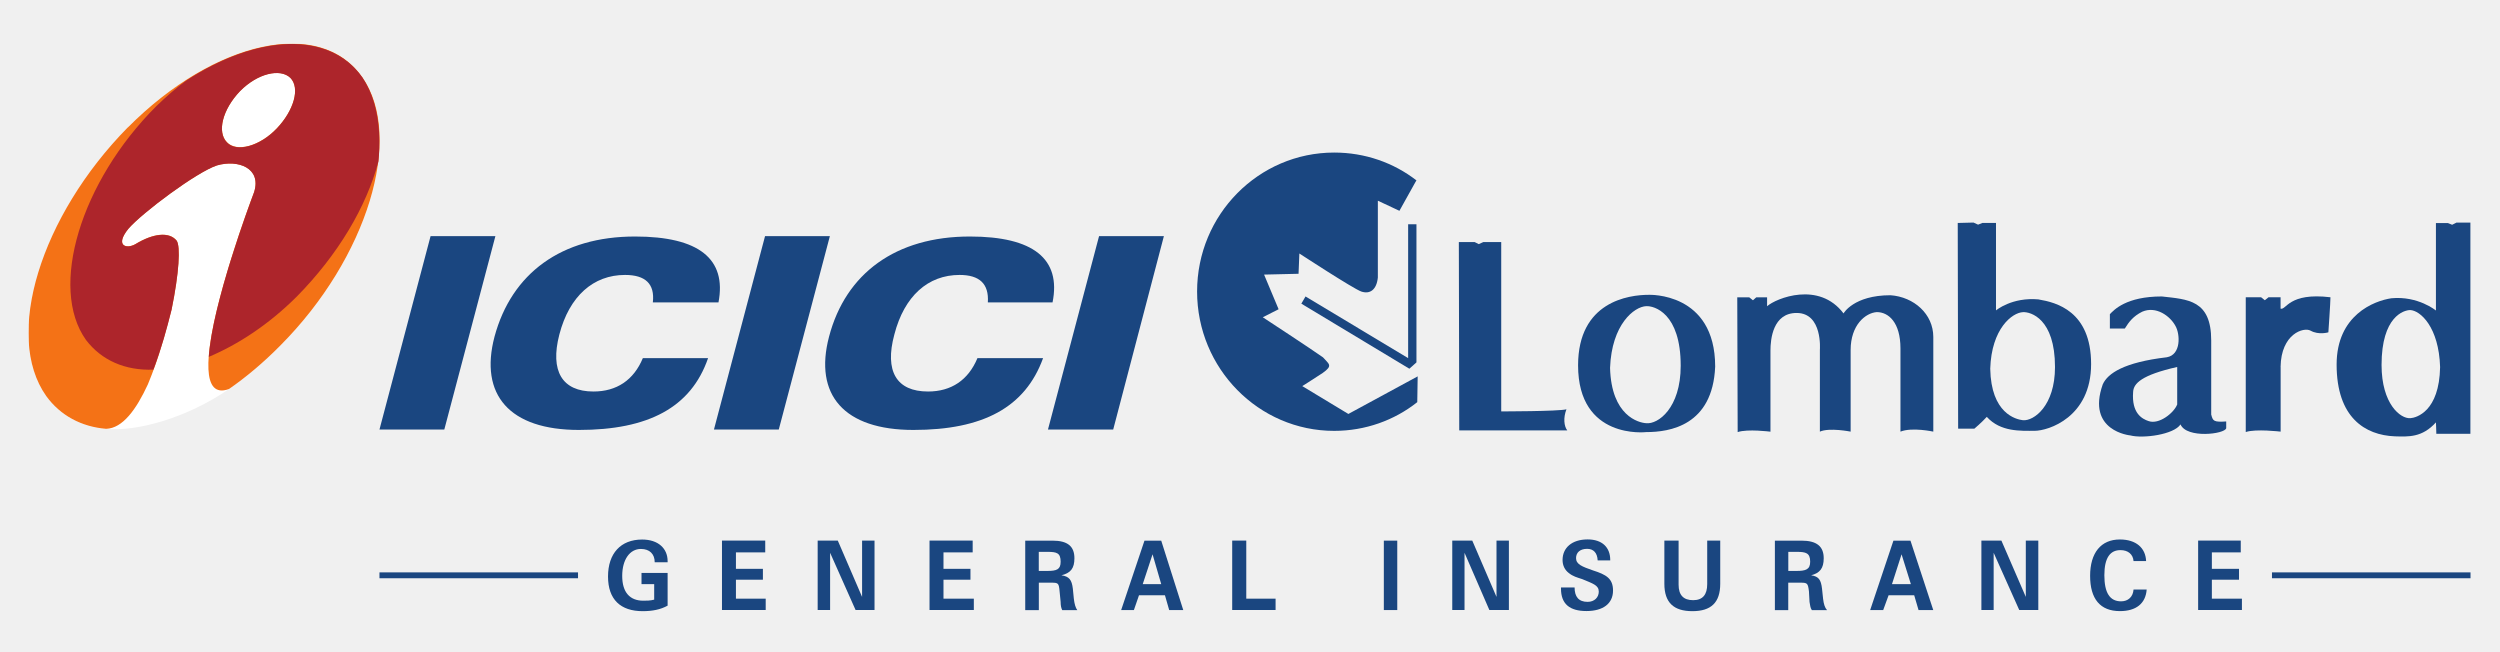
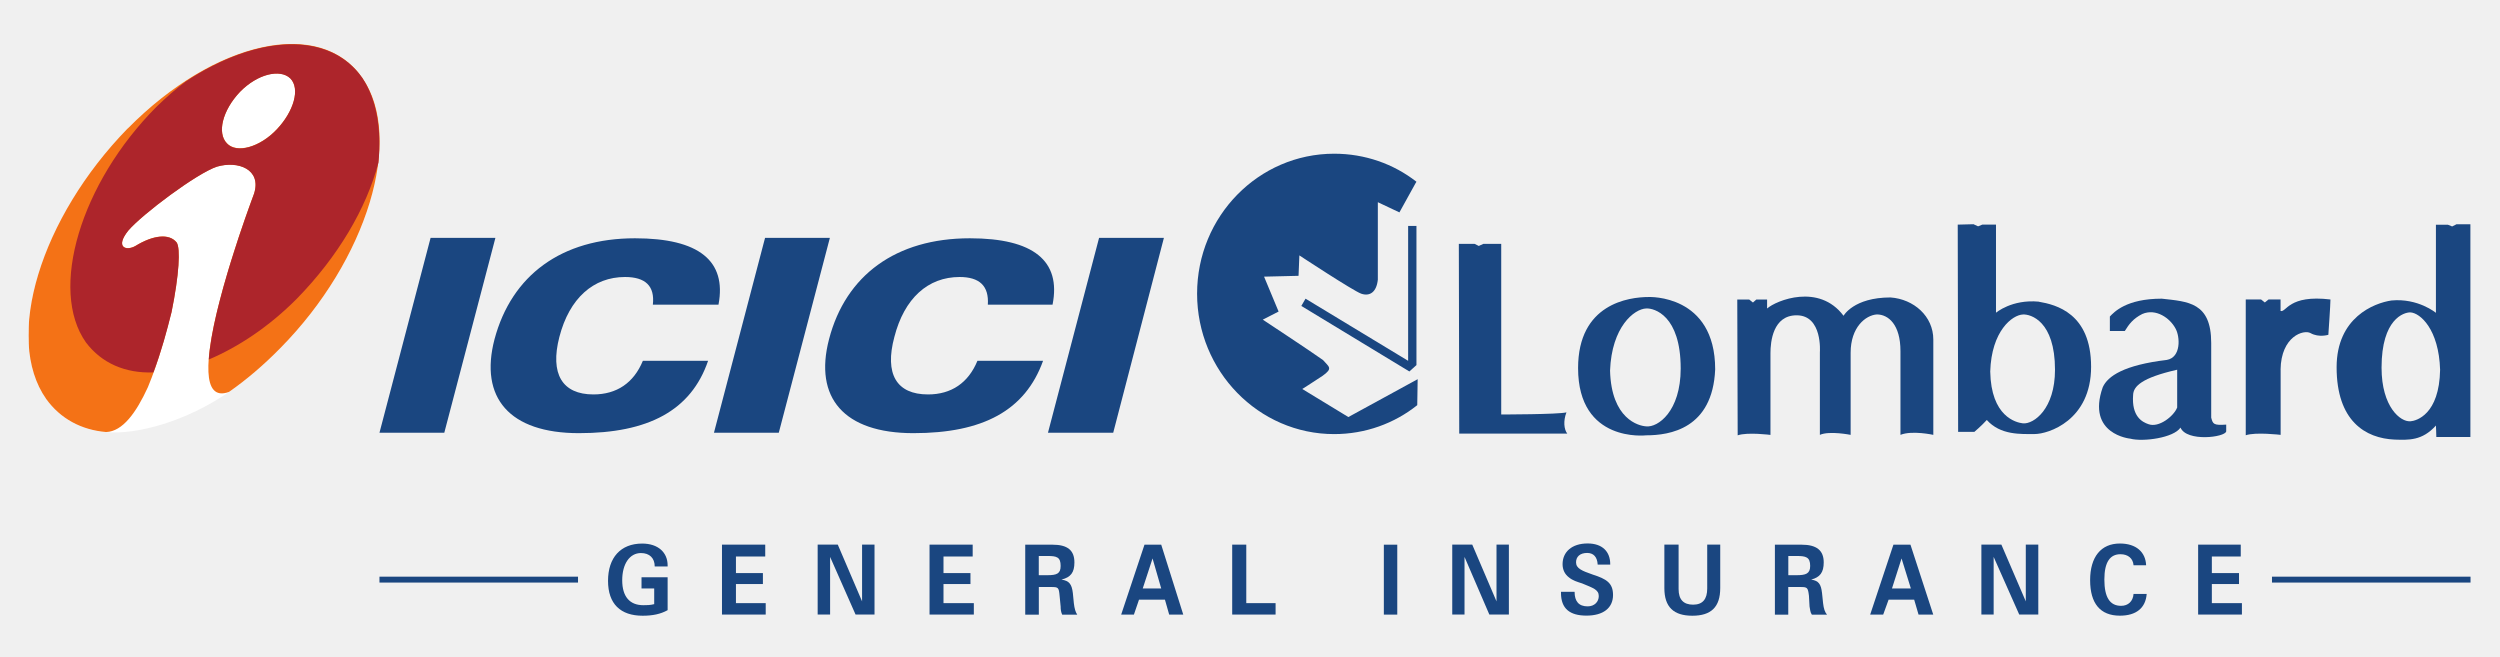
- <svg xmlns="http://www.w3.org/2000/svg" width="430" height="112" viewBox="0 0 430 112" fill="none">
-   <mask id="mask0_6964_91536" style="mask-type:luminance" maskUnits="userSpaceOnUse" x="0" y="0" width="430" height="112">
-     <path d="M429.499 0.27H0.449V111.35H429.499V0.27Z" fill="white" />
+ <svg xmlns="http://www.w3.org/2000/svg" width="141" height="37" viewBox="0 0 141 37" fill="none">
+   <mask id="mask0_20_206" style="mask-type:luminance" maskUnits="userSpaceOnUse" x="0" y="0" width="141" height="37">
+     <path d="M140.836 0.089H0.147V36.785H140.836V0.089Z" fill="white" />
  </mask>
-   <g mask="url(#mask0_6964_91536)">
-     <path fill-rule="evenodd" clip-rule="evenodd" d="M243.85 64.73L231.92 71.2L223.99 66.41C223.99 66.41 225.63 65.39 227.49 64.16C229.35 62.85 228.56 62.63 227.56 61.47C225.63 60.09 217.2 54.57 217.2 54.57L219.92 53.19L217.42 47.23L223.35 47.09L223.49 43.6C223.49 43.6 232.71 49.63 234.13 50.14C235.63 50.65 236.77 49.85 236.99 47.74V34.52L240.7 36.26L243.49 31.25L243.63 31.03C239.7 27.98 234.77 26.24 229.48 26.24C216.48 26.24 205.9 36.92 205.9 50.14C205.9 63.36 216.48 74.11 229.48 74.11C234.84 74.11 239.84 72.29 243.77 69.17L243.84 64.74L243.85 64.73Z" fill="#1A4680" />
-     <path fill-rule="evenodd" clip-rule="evenodd" d="M243.63 38.57H242.2V61.6L224.55 50.99L223.83 52.23L242.41 63.42L243.63 62.33V38.57Z" fill="#1A4680" />
-     <path fill-rule="evenodd" clip-rule="evenodd" d="M65.269 73.88H76.42L85.21 40.61H74.06L65.269 73.88Z" fill="#1A4680" />
-     <path fill-rule="evenodd" clip-rule="evenodd" d="M122.799 73.88H133.949L142.739 40.61H131.589L122.799 73.88Z" fill="#1A4680" />
-     <path fill-rule="evenodd" clip-rule="evenodd" d="M180.25 73.88H191.47L200.19 40.61H189.04L180.25 73.88Z" fill="#1A4680" />
-     <path fill-rule="evenodd" clip-rule="evenodd" d="M112.289 52.01H123.579C125.009 44.53 120.219 40.68 109.219 40.68C96.569 40.68 87.999 47 85.059 57.9C82.419 67.92 87.639 73.95 99.569 73.95C111.499 73.95 118.859 70.1 121.789 61.6H110.569C108.999 65.38 106.069 67.34 102.069 67.34C96.709 67.34 94.569 63.85 96.209 57.53C97.929 50.92 102.069 47.29 107.499 47.29C110.999 47.29 112.649 48.81 112.289 52.01Z" fill="#1A4680" />
-     <path fill-rule="evenodd" clip-rule="evenodd" d="M169.889 52.01H181.039C182.539 44.53 177.749 40.68 166.819 40.68C154.099 40.68 145.459 47 142.599 57.9C139.959 67.92 145.169 73.95 157.109 73.95C169.049 73.95 176.329 70.1 179.409 61.6H168.119C166.549 65.38 163.619 67.34 159.619 67.34C154.189 67.34 152.119 63.85 153.829 57.53C155.539 50.92 159.619 47.29 165.049 47.29C168.479 47.29 170.119 48.81 169.909 52.01" fill="#1A4680" />
-     <path fill-rule="evenodd" clip-rule="evenodd" d="M250.92 41.63H253.63L254.35 41.99L255.14 41.63H258.21V70.76C258.21 70.76 268.07 70.76 269.43 70.4C268.86 71.85 269 73.3 269.57 74.03H250.99L250.92 41.63Z" fill="#1A4680" />
-     <path fill-rule="evenodd" clip-rule="evenodd" d="M283.15 72.79C281.86 72.72 277.15 71.55 276.93 63.27C277.21 55.79 281.08 52.74 283.15 52.66C284.51 52.59 289.08 53.82 289.08 62.91C289.08 70.24 285.15 73.01 283.15 72.79ZM283.58 50.71C280.15 50.71 271.43 51.87 271.43 62.84C271.43 75.7 283.15 74.32 283.15 74.32C287.15 74.32 294.58 73.23 295.01 63.06C295.01 50.2 283.58 50.71 283.58 50.71Z" fill="#1A4680" />
-     <path fill-rule="evenodd" clip-rule="evenodd" d="M347.96 72.28C346.74 72.14 342.461 71.12 342.321 63.42C342.531 56.52 346.1 53.76 347.96 53.69C349.25 53.62 353.46 54.78 353.46 63.13C353.46 69.81 349.82 72.43 347.96 72.28ZM350.67 51.5C346.03 51.07 343.311 53.39 343.311 53.39V38.35H340.95L340.23 38.64L339.44 38.28L336.73 38.35L336.801 73.73H339.591C339.591 73.73 340.81 72.71 341.73 71.7C344.09 74.32 347.59 74.1 349.95 74.1C352.31 74.1 359.67 71.78 359.67 62.62C359.67 53.46 353.6 52.01 350.67 51.51" fill="#1A4680" />
-     <path fill-rule="evenodd" clip-rule="evenodd" d="M414.559 71.92C412.919 72.06 409.628 69.52 409.628 62.77C409.628 54.41 413.489 53.33 414.559 53.33C416.279 53.4 419.488 56.23 419.698 63.14C419.558 70.77 415.629 71.86 414.559 71.93M422.489 38.3L421.769 38.66L421.049 38.37H418.979V53.41C418.979 53.41 415.909 50.87 411.329 51.3C408.329 51.74 401.898 54.21 401.898 62.7C401.898 71.86 406.828 74.84 411.898 75.05C414.258 75.12 416.619 75.27 418.979 72.65C418.979 72.65 419.049 74.1 419.049 74.61H424.908V38.29H422.479L422.489 38.3Z" fill="#1A4680" />
-     <path fill-rule="evenodd" clip-rule="evenodd" d="M298.799 51.14H300.869L301.509 51.65L302.079 51.14H303.939V52.67C305.509 51.29 312.869 48.31 317.089 53.91C317.089 53.91 318.809 50.78 325.169 50.78C329.169 51.07 332.529 53.98 332.529 57.97V74.24C332.529 74.24 328.879 73.44 326.879 74.24V59.93C326.879 55.43 324.809 53.68 322.809 53.68C320.879 53.82 318.309 55.86 318.309 60.22V74.24C318.309 74.24 314.659 73.51 313.019 74.24V60.15C313.019 60.15 313.519 53.83 309.019 53.83C304.939 53.83 304.519 58.33 304.519 60.3V74.25C304.519 74.25 300.589 73.74 298.879 74.32C298.879 73.59 298.809 51.14 298.809 51.14" fill="#1A4680" />
-     <path fill-rule="evenodd" clip-rule="evenodd" d="M392.27 63.13V74.24C392.27 74.24 387.98 73.73 386.27 74.31V51.13H388.909L389.55 51.64L390.189 51.13H392.26V53.09C393.26 53.38 393.62 50.26 400.84 51.13C400.84 52 400.479 57.16 400.479 57.16C400.479 57.16 398.839 57.67 397.409 56.87C396.269 56.22 392.34 57.38 392.26 63.12" fill="#1A4680" />
+   <g mask="url(#mask0_20_206)">
+     <path fill-rule="evenodd" clip-rule="evenodd" d="M79.96 21.384L76.048 23.521L73.448 21.939C73.448 21.939 73.985 21.602 74.595 21.196C75.205 20.763 74.946 20.69 74.618 20.307C73.985 19.851 71.221 18.028 71.221 18.028L72.113 17.572L71.293 15.603L73.238 15.556L73.284 14.404C73.284 14.404 76.307 16.396 76.772 16.564C77.264 16.733 77.638 16.468 77.71 15.771V11.404L78.927 11.979L79.842 10.324L79.888 10.251C78.599 9.243 76.982 8.669 75.248 8.669C70.985 8.669 67.516 12.197 67.516 16.564C67.516 20.931 70.985 24.483 75.248 24.483C77.005 24.483 78.645 23.881 79.933 22.851L79.956 21.387L79.96 21.384Z" fill="#1A4680" />
+     <path fill-rule="evenodd" clip-rule="evenodd" d="M79.888 12.742H79.419V20.35L73.632 16.845L73.395 17.255L79.488 20.951L79.888 20.591V12.742Z" fill="#1A4680" />
+     <path fill-rule="evenodd" clip-rule="evenodd" d="M21.402 24.407H25.058L27.941 13.416H24.285L21.402 24.407Z" fill="#1A4680" />
+     <path fill-rule="evenodd" clip-rule="evenodd" d="M40.267 24.407H43.923L46.805 13.416H43.149L40.267 24.407Z" fill="#1A4680" />
+     <path fill-rule="evenodd" clip-rule="evenodd" d="M59.105 24.407H62.785L65.644 13.416H61.988L59.105 24.407Z" fill="#1A4680" />
+     <path fill-rule="evenodd" clip-rule="evenodd" d="M36.821 17.182H40.523C40.992 14.711 39.421 13.439 35.814 13.439C31.666 13.439 28.856 15.527 27.892 19.128C27.026 22.438 28.738 24.43 32.65 24.43C36.562 24.43 38.975 23.158 39.936 20.35H36.257C35.742 21.599 34.781 22.246 33.469 22.246C31.712 22.246 31.01 21.093 31.548 19.005C32.112 16.822 33.469 15.623 35.25 15.623C36.398 15.623 36.939 16.125 36.821 17.182Z" fill="#1A4680" />
+     <path fill-rule="evenodd" clip-rule="evenodd" d="M55.708 17.182H59.364C59.856 14.711 58.285 13.439 54.701 13.439C50.53 13.439 47.697 15.527 46.759 19.128C45.894 22.438 47.602 24.43 51.517 24.43C55.432 24.43 57.819 23.158 58.829 20.35H55.127C54.613 21.599 53.652 22.246 52.34 22.246C50.56 22.246 49.881 21.093 50.442 19.005C51.002 16.822 52.34 15.623 54.121 15.623C55.245 15.623 55.783 16.125 55.714 17.182" fill="#1A4680" />
+     <path fill-rule="evenodd" clip-rule="evenodd" d="M82.278 13.753H83.167L83.403 13.872L83.662 13.753H84.669V23.376C84.669 23.376 87.902 23.376 88.348 23.257C88.161 23.736 88.207 24.215 88.394 24.456H82.301L82.278 13.753Z" fill="#1A4680" />
+     <path fill-rule="evenodd" clip-rule="evenodd" d="M92.847 24.047C92.424 24.024 90.879 23.637 90.807 20.902C90.899 18.431 92.168 17.423 92.847 17.397C93.293 17.373 94.791 17.78 94.791 20.783C94.791 23.204 93.503 24.119 92.847 24.047ZM92.988 16.752C91.863 16.752 89.004 17.136 89.004 20.76C89.004 25.008 92.847 24.552 92.847 24.552C94.159 24.552 96.595 24.192 96.736 20.832C96.736 16.584 92.988 16.752 92.988 16.752Z" fill="#1A4680" />
+     <path fill-rule="evenodd" clip-rule="evenodd" d="M114.098 23.878C113.698 23.832 112.295 23.495 112.249 20.951C112.318 18.672 113.488 17.76 114.098 17.737C114.521 17.714 115.902 18.097 115.902 20.855C115.902 23.062 114.708 23.928 114.098 23.878ZM114.987 17.013C113.466 16.871 112.574 17.638 112.574 17.638V12.669H111.8L111.564 12.765L111.305 12.646L110.416 12.669L110.439 24.357H111.354C111.354 24.357 111.754 24.02 112.056 23.687C112.829 24.552 113.977 24.48 114.751 24.48C115.525 24.48 117.938 23.713 117.938 20.687C117.938 17.661 115.948 17.182 114.987 17.017" fill="#1A4680" />
+     <path fill-rule="evenodd" clip-rule="evenodd" d="M135.937 23.759C135.399 23.805 134.32 22.966 134.32 20.736C134.32 17.975 135.586 17.618 135.937 17.618C136.501 17.641 137.553 18.576 137.622 20.859C137.576 23.379 136.288 23.739 135.937 23.763M138.537 12.653L138.301 12.772L138.065 12.676H137.386V17.644C137.386 17.644 136.379 16.805 134.878 16.947C133.894 17.093 131.785 17.909 131.785 20.713C131.785 23.739 133.402 24.724 135.064 24.793C135.838 24.816 136.612 24.866 137.386 24C137.386 24 137.409 24.48 137.409 24.648H139.33V12.649H138.534L138.537 12.653Z" fill="#1A4680" />
+     <path fill-rule="evenodd" clip-rule="evenodd" d="M97.978 16.895H98.657L98.867 17.063L99.054 16.895H99.664V17.4C100.179 16.944 102.592 15.96 103.976 17.81C103.976 17.81 104.54 16.776 106.625 16.776C107.937 16.871 109.039 17.833 109.039 19.151V24.526C109.039 24.526 107.842 24.261 107.186 24.526V19.798C107.186 18.312 106.507 17.734 105.852 17.734C105.219 17.78 104.376 18.454 104.376 19.894V24.526C104.376 24.526 103.179 24.285 102.641 24.526V19.871C102.641 19.871 102.805 17.783 101.33 17.783C99.992 17.783 99.854 19.27 99.854 19.921V24.529C99.854 24.529 98.566 24.361 98.005 24.552C98.005 24.311 97.982 16.895 97.982 16.895" fill="#1A4680" />
+     <path fill-rule="evenodd" clip-rule="evenodd" d="M128.628 20.855V24.526C128.628 24.526 127.221 24.357 126.66 24.549V16.891H127.526L127.736 17.06L127.945 16.891H128.624V17.539C128.952 17.634 129.07 16.604 131.438 16.891C131.438 17.179 131.319 18.883 131.319 18.883C131.319 18.883 130.782 19.052 130.313 18.787C129.939 18.573 128.651 18.956 128.624 20.852" fill="#1A4680" />
  </g>
-   <mask id="mask1_6964_91536" style="mask-type:luminance" maskUnits="userSpaceOnUse" x="4" y="7" width="421" height="99">
-     <path d="M424.928 7.5H4.898V105.11H424.928V7.5Z" fill="white" />
+   <mask id="mask1_20_206" style="mask-type:luminance" maskUnits="userSpaceOnUse" x="1" y="2" width="139" height="33">
+     <path d="M139.337 2.478H1.606V34.724H139.337V2.478Z" fill="white" />
  </mask>
-   <g mask="url(#mask1_6964_91536)">
-     <path fill-rule="evenodd" clip-rule="evenodd" d="M374.468 69.59C373.898 71.04 371.328 73.08 369.538 72.42C368.468 72.06 366.608 71.11 366.898 67.41C366.968 65.96 368.328 64.51 374.478 63.12V69.59H374.468ZM380.328 71.34V58.55C380.328 51.58 376.328 51.5 371.828 50.99C365.688 50.99 363.608 53.31 362.898 54.04V56.51H365.468C366.188 55.35 366.898 54.4 368.468 53.61C370.828 52.59 373.258 54.33 374.188 56.08C374.978 57.46 375.188 61.02 372.688 61.45C365.328 62.32 362.538 64.21 361.678 66.1C358.818 74.17 366.398 74.89 366.398 74.89C368.618 75.47 373.898 74.75 375.048 73C376.118 75.47 382.698 74.67 382.908 73.65V72.49C380.768 72.63 380.618 72.42 380.338 71.33" fill="#1A4680" />
-     <path fill-rule="evenodd" clip-rule="evenodd" d="M21.978 21.93C36.958 6.88 55.138 2.92 62.328 13.31C69.518 23.6 63.198 44.38 48.218 59.43C45.358 62.33 42.328 64.88 39.389 66.91C32.089 71.93 23.509 74.26 18.259 73.77C14.018 73.42 10.378 71.48 7.958 68.13C0.598 57.74 7.008 37.15 21.988 21.92" fill="white" />
-     <path fill-rule="evenodd" clip-rule="evenodd" d="M21.979 21.93C36.959 6.88 55.139 2.92 62.329 13.31C69.519 23.6 63.199 44.38 48.219 59.43C45.359 62.33 42.329 64.88 39.389 66.91C29.779 70.43 42.589 35.93 43.719 33.02C45.019 28.88 40.949 27.39 37.309 28.44C33.849 29.58 24.499 36.54 22.069 39.35C19.729 42.25 21.719 42.87 23.279 41.99C26.309 40.14 29.079 39.79 30.379 41.37C31.069 42.34 30.809 46.92 29.509 53.25C28.469 57.21 27.349 61.52 25.439 66.1C23.449 70.41 21.109 73.67 18.249 73.76C14.009 73.41 10.369 71.47 7.949 68.12C0.589 57.73 6.999 37.14 21.979 21.91M49.949 13.37C48.219 11.7 44.319 12.58 41.289 15.66C38.259 18.83 37.309 22.7 39.039 24.46C40.689 26.22 44.669 25.16 47.609 22.08C50.549 19 51.679 15.12 49.949 13.36" fill="#F47216" />
-     <path fill-rule="evenodd" clip-rule="evenodd" d="M31.938 13.92C44.148 5.91 56.618 5.21 62.328 13.31C64.838 17.09 65.618 22.02 65.098 27.75C63.018 35.58 58.168 43.77 51.068 50.99C46.218 55.83 40.938 59.26 35.918 61.38C36.528 52.23 42.928 35.15 43.708 33.04C45.008 28.9 40.938 27.4 37.308 28.46C33.848 29.6 24.488 36.56 22.068 39.37C19.728 42.28 21.718 42.89 23.278 42.01C26.308 40.16 29.078 39.81 30.378 41.4C31.068 42.37 30.808 46.94 29.508 53.28C28.728 56.45 27.778 59.88 26.388 63.58C21.538 63.76 17.468 61.99 14.788 58.47C8.378 49.49 13.838 31.27 26.908 18.24C28.638 16.57 30.368 15.07 31.928 13.93M49.938 13.4C48.208 11.73 44.308 12.61 41.278 15.69C38.248 18.86 37.298 22.73 39.028 24.49C40.668 26.25 44.658 25.19 47.598 22.11C50.538 19.03 51.668 15.16 49.938 13.4Z" fill="#AD252B" />
+   <g mask="url(#mask1_20_206)">
+     <path fill-rule="evenodd" clip-rule="evenodd" d="M122.79 22.99C122.603 23.469 121.761 24.142 121.174 23.924C120.823 23.805 120.213 23.492 120.308 22.269C120.331 21.79 120.777 21.311 122.793 20.852V22.99H122.79ZM124.712 23.568V19.342C124.712 17.04 123.4 17.013 121.924 16.845C119.911 16.845 119.229 17.611 118.996 17.852V18.669H119.839C120.075 18.285 120.308 17.971 120.823 17.71C121.597 17.373 122.393 17.948 122.698 18.526C122.957 18.982 123.026 20.158 122.206 20.3C119.793 20.588 118.878 21.212 118.596 21.837C117.658 24.503 120.144 24.74 120.144 24.74C120.872 24.932 122.603 24.694 122.98 24.116C123.331 24.932 125.489 24.668 125.558 24.331V23.948C124.856 23.994 124.807 23.924 124.715 23.564" fill="#1A4680" />
+     <path fill-rule="evenodd" clip-rule="evenodd" d="M7.206 7.245C12.118 2.273 18.08 0.965 20.438 4.397C22.795 7.796 20.723 14.661 15.811 19.633C14.873 20.591 13.879 21.434 12.915 22.104C10.522 23.763 7.708 24.532 5.987 24.37C4.596 24.255 3.403 23.614 2.609 22.507C0.196 19.075 2.298 12.273 7.21 7.241" fill="white" />
+     <path fill-rule="evenodd" clip-rule="evenodd" d="M7.207 7.245C12.119 2.273 18.08 0.965 20.438 4.397C22.796 7.796 20.723 14.661 15.811 19.633C14.873 20.591 13.88 21.434 12.916 22.104C9.764 23.267 13.965 11.87 14.335 10.908C14.762 9.541 13.427 9.048 12.234 9.395C11.099 9.772 8.033 12.071 7.236 13C6.469 13.958 7.122 14.162 7.633 13.872C8.627 13.261 9.535 13.145 9.961 13.667C10.188 13.987 10.102 15.5 9.676 17.591C9.335 18.9 8.968 20.324 8.341 21.837C7.689 23.26 6.922 24.337 5.984 24.367C4.593 24.252 3.4 23.611 2.606 22.504C0.193 19.072 2.295 12.27 7.207 7.238M16.378 4.417C15.811 3.865 14.532 4.156 13.539 5.173C12.545 6.221 12.234 7.499 12.801 8.081C13.342 8.662 14.647 8.312 15.611 7.294C16.575 6.277 16.946 4.995 16.378 4.414" fill="#F47216" />
+     <path fill-rule="evenodd" clip-rule="evenodd" d="M10.472 4.599C14.476 1.952 18.565 1.721 20.437 4.397C21.261 5.646 21.516 7.274 21.346 9.167C20.664 11.754 19.073 14.46 16.745 16.845C15.155 18.444 13.424 19.577 11.777 20.277C11.977 17.255 14.076 11.612 14.332 10.915C14.758 9.547 13.424 9.052 12.233 9.402C11.099 9.779 8.029 12.078 7.236 13.006C6.469 13.967 7.121 14.169 7.633 13.878C8.626 13.267 9.535 13.152 9.961 13.677C10.187 13.997 10.102 15.507 9.676 17.601C9.42 18.649 9.108 19.782 8.652 21.004C7.062 21.064 5.728 20.479 4.849 19.316C2.747 16.349 4.537 10.33 8.823 6.026C9.39 5.474 9.958 4.978 10.469 4.602M16.375 4.427C15.807 3.875 14.529 4.166 13.535 5.183C12.541 6.231 12.23 7.509 12.797 8.09C13.335 8.672 14.643 8.322 15.607 7.304C16.571 6.287 16.942 5.008 16.375 4.427Z" fill="#AD252B" />
  </g>
-   <mask id="mask2_6964_91536" style="mask-type:luminance" maskUnits="userSpaceOnUse" x="0" y="0" width="430" height="112">
-     <path d="M429.499 0.27H0.449V111.35H429.499V0.27Z" fill="white" />
+   <mask id="mask2_20_206" style="mask-type:luminance" maskUnits="userSpaceOnUse" x="0" y="0" width="141" height="37">
+     <path d="M140.836 0.089H0.147V36.785H140.836V0.089Z" fill="white" />
  </mask>
-   <g mask="url(#mask2_6964_91536)">
-     <path fill-rule="evenodd" clip-rule="evenodd" d="M114.83 104.16V98.55H110.34V100.47H112.52V103.14C111.84 103.32 111.2 103.32 110.65 103.32C108.32 103.32 107.02 101.87 107.02 99.06C107.02 96.25 108.32 94.42 110.24 94.42C111.72 94.42 112.61 95.28 112.61 96.71H114.83V96.51C114.83 94.35 113.23 92.8 110.45 92.8C106.75 92.8 104.58 95.2 104.58 99.16C104.58 103.12 106.74 105.12 110.54 105.12C112.24 105.12 113.62 104.84 114.83 104.17" fill="#1A4680" />
-     <path fill-rule="evenodd" clip-rule="evenodd" d="M124.18 92.98V104.92H131.7V102.97H126.58V99.71H131.22V97.84H126.58V95.01H131.62V92.98H124.18Z" fill="#1A4680" />
-     <path fill-rule="evenodd" clip-rule="evenodd" d="M140.639 92.98V104.92H142.779V95.08L147.159 104.92H150.419V92.98H148.279V102.67L144.099 92.98H140.639Z" fill="#1A4680" />
-     <path fill-rule="evenodd" clip-rule="evenodd" d="M159.879 92.98V104.92H167.499V102.97H162.279V99.71H166.919V97.84H162.279V95.01H167.299V92.98H159.879Z" fill="#1A4680" />
-     <path fill-rule="evenodd" clip-rule="evenodd" d="M176.34 104.93V92.99H181.03C183.62 92.99 184.8 93.95 184.8 96.02C184.8 97.75 184.16 98.56 182.57 98.95C183.89 99.15 184.35 99.71 184.53 101.26L184.7 102.98C184.81 103.91 184.99 104.52 185.29 104.94H182.7C182.5 104.53 182.43 104.08 182.43 103.54L182.25 101.71C182.12 100.31 182.05 100.22 180.82 100.22H178.68V104.94H176.35L176.34 104.93ZM178.67 98.2H180.15C181.75 98.2 182.43 97.95 182.43 96.62C182.43 95.09 181.75 94.92 180.15 94.92H178.67V98.2Z" fill="#1A4680" />
-     <path fill-rule="evenodd" clip-rule="evenodd" d="M192.84 104.93L196.85 92.99H199.73L203.52 104.93H201.1L200.37 102.38H195.91L195.03 104.93H192.83H192.84ZM196.56 100.47H199.73L198.24 95.34L196.55 100.47H196.56Z" fill="#1A4680" />
-     <path fill-rule="evenodd" clip-rule="evenodd" d="M211.939 92.98V104.92H219.4V102.97H214.359V92.98H211.939Z" fill="#1A4680" />
-     <path fill-rule="evenodd" clip-rule="evenodd" d="M238.02 104.93H240.329V92.99H238.02V104.93Z" fill="#1A4680" />
-     <path fill-rule="evenodd" clip-rule="evenodd" d="M249.789 92.98V104.92H251.899V95.08L256.169 104.92H259.529V92.98H257.399V102.67L253.229 92.98H249.799H249.789Z" fill="#1A4680" />
-     <path fill-rule="evenodd" clip-rule="evenodd" d="M270.84 101.04H268.49V101.24C268.49 103.89 269.99 105.1 272.87 105.1C275.75 105.1 277.44 103.8 277.44 101.58C277.44 99.51 276.28 98.84 273.99 98.11C272.12 97.46 271.08 97.06 271.08 96C271.08 95.06 271.74 94.4 272.99 94.4C274.07 94.4 274.73 95.07 274.8 96.39H276.96V96.32C276.96 94.14 275.57 92.78 273.07 92.78C270.36 92.78 268.76 94.23 268.76 96.32C268.76 97.25 269.14 98.02 269.81 98.54C270.54 99.14 271.26 99.32 272.12 99.6C273.99 100.38 274.99 100.66 274.99 101.76C274.99 102.73 274.26 103.52 273.07 103.52C271.55 103.52 270.83 102.66 270.83 101.04" fill="#1A4680" />
-     <path fill-rule="evenodd" clip-rule="evenodd" d="M288.729 92.98H286.27V100.4C286.27 103.64 287.869 105.12 291.089 105.12C294.309 105.12 295.88 103.64 295.88 100.4V92.98H293.64V100.47C293.64 102.28 292.869 103.23 291.219 103.23C289.569 103.23 288.719 102.37 288.719 100.57V92.98H288.729Z" fill="#1A4680" />
-     <path fill-rule="evenodd" clip-rule="evenodd" d="M305.28 104.93V92.99H309.86C312.45 92.99 313.679 93.95 313.679 96.02C313.679 97.75 313.02 98.56 311.52 98.95C312.82 99.15 313.209 99.71 313.389 101.26L313.57 102.98C313.68 103.91 313.87 104.52 314.25 104.94H311.639C311.349 104.53 311.35 104.08 311.24 103.54L311.139 101.71C310.959 100.31 310.879 100.22 309.669 100.22H307.579V104.94H305.27L305.28 104.93ZM307.589 98.2H309.02C310.59 98.2 311.35 97.95 311.35 96.62C311.35 95.09 310.6 94.92 309.02 94.92H307.589V98.2Z" fill="#1A4680" />
-     <path fill-rule="evenodd" clip-rule="evenodd" d="M321.67 104.93L325.67 92.99H328.6L332.52 104.93H329.99L329.24 102.38H324.84L323.91 104.93H321.67ZM325.43 100.47H328.67L327.07 95.34L325.42 100.47H325.43Z" fill="#1A4680" />
-     <path fill-rule="evenodd" clip-rule="evenodd" d="M340.799 92.98V104.92H342.909V95.08L347.309 104.92H350.589V92.98H348.439V102.67L344.239 92.98H340.799Z" fill="#1A4680" />
-     <path fill-rule="evenodd" clip-rule="evenodd" d="M364.63 105.11C367.41 105.11 369.05 103.81 369.23 101.4H366.97C366.88 102.66 366.04 103.43 364.83 103.43C362.89 103.43 361.95 101.97 361.95 98.94C361.95 95.91 362.96 94.62 364.72 94.62C366.04 94.62 366.88 95.35 366.97 96.5H369.13C369.04 94.25 367.41 92.79 364.62 92.79C361.37 92.79 359.5 95.08 359.5 99.05C359.5 103.02 361.24 105.11 364.62 105.11" fill="#1A4680" />
-     <path fill-rule="evenodd" clip-rule="evenodd" d="M378.08 92.98V104.92H385.61V102.97H380.44V99.71H385.11V97.84H380.44V95.01H385.41V92.98H378.08Z" fill="#1A4680" />
-     <path fill-rule="evenodd" clip-rule="evenodd" d="M65.269 99.46H99.42V98.45H65.269V99.46Z" fill="#1A4680" />
-     <path fill-rule="evenodd" clip-rule="evenodd" d="M390.779 99.46H424.929V98.45H390.779V99.46Z" fill="#1A4680" />
+   <g mask="url(#mask2_20_206)">
+     <path fill-rule="evenodd" clip-rule="evenodd" d="M37.654 34.41V32.557H36.182V33.191H36.897V34.073C36.674 34.133 36.464 34.133 36.283 34.133C35.519 34.133 35.093 33.654 35.093 32.725C35.093 31.797 35.519 31.192 36.149 31.192C36.634 31.192 36.926 31.476 36.926 31.949H37.654V31.883C37.654 31.169 37.129 30.657 36.218 30.657C35.005 30.657 34.293 31.45 34.293 32.758C34.293 34.066 35.001 34.727 36.247 34.727C36.805 34.727 37.257 34.635 37.654 34.413" fill="#1A4680" />
+     <path fill-rule="evenodd" clip-rule="evenodd" d="M40.72 30.717V34.661H43.186V34.017H41.507V32.94H43.028V32.322H41.507V31.387H43.159V30.717H40.72Z" fill="#1A4680" />
+     <path fill-rule="evenodd" clip-rule="evenodd" d="M46.116 30.717V34.661H46.818V31.41L48.254 34.661H49.323V30.717H48.621V33.918L47.251 30.717H46.116Z" fill="#1A4680" />
+     <path fill-rule="evenodd" clip-rule="evenodd" d="M52.426 30.717V34.661H54.924V34.017H53.213V32.94H54.734V32.322H53.213V31.387H54.859V30.717H52.426Z" fill="#1A4680" />
+     <path fill-rule="evenodd" clip-rule="evenodd" d="M57.823 34.664V30.72H59.361C60.21 30.72 60.597 31.037 60.597 31.721C60.597 32.292 60.388 32.56 59.866 32.689C60.299 32.755 60.45 32.94 60.509 33.452L60.565 34.02C60.601 34.327 60.66 34.529 60.758 34.668H59.909C59.843 34.532 59.82 34.384 59.82 34.205L59.761 33.601C59.718 33.138 59.696 33.108 59.292 33.108H58.59V34.668H57.827L57.823 34.664ZM58.587 32.441H59.073C59.597 32.441 59.82 32.358 59.82 31.919C59.82 31.414 59.597 31.358 59.073 31.358H58.587V32.441Z" fill="#1A4680" />
+     <path fill-rule="evenodd" clip-rule="evenodd" d="M63.234 34.664L64.549 30.72H65.493L66.736 34.664H65.942L65.703 33.822H64.24L63.952 34.664H63.23H63.234ZM64.454 33.191H65.493L65.004 31.496L64.45 33.191H64.454Z" fill="#1A4680" />
+     <path fill-rule="evenodd" clip-rule="evenodd" d="M69.496 30.717V34.661H71.943V34.017H70.29V30.717H69.496Z" fill="#1A4680" />
+     <path fill-rule="evenodd" clip-rule="evenodd" d="M78.049 34.664H78.806V30.72H78.049V34.664Z" fill="#1A4680" />
+     <path fill-rule="evenodd" clip-rule="evenodd" d="M81.907 30.717V34.661H82.599V31.41L83.999 34.661H85.101V30.717H84.403V33.918L83.035 30.717H81.91H81.907Z" fill="#1A4680" />
+     <path fill-rule="evenodd" clip-rule="evenodd" d="M88.811 33.379H88.04V33.445C88.04 34.321 88.532 34.721 89.476 34.721C90.421 34.721 90.975 34.291 90.975 33.558C90.975 32.874 90.594 32.653 89.844 32.411C89.23 32.197 88.889 32.065 88.889 31.714C88.889 31.404 89.106 31.186 89.516 31.186C89.87 31.186 90.086 31.407 90.109 31.843H90.817V31.82C90.817 31.1 90.362 30.651 89.542 30.651C88.653 30.651 88.129 31.13 88.129 31.82C88.129 32.127 88.253 32.382 88.473 32.553C88.712 32.752 88.948 32.811 89.23 32.904C89.844 33.161 90.171 33.254 90.171 33.617C90.171 33.938 89.932 34.199 89.542 34.199C89.043 34.199 88.807 33.914 88.807 33.379" fill="#1A4680" />
+     <path fill-rule="evenodd" clip-rule="evenodd" d="M94.676 30.717H93.87V33.168C93.87 34.238 94.394 34.727 95.45 34.727C96.506 34.727 97.021 34.238 97.021 33.168V30.717H96.287V33.191C96.287 33.789 96.034 34.103 95.493 34.103C94.952 34.103 94.673 33.819 94.673 33.224V30.717H94.676Z" fill="#1A4680" />
+     <path fill-rule="evenodd" clip-rule="evenodd" d="M100.104 34.664V30.72H101.606C102.455 30.72 102.858 31.037 102.858 31.721C102.858 32.292 102.642 32.56 102.15 32.689C102.576 32.755 102.704 32.94 102.763 33.452L102.822 34.02C102.858 34.327 102.921 34.529 103.045 34.668H102.189C102.094 34.532 102.094 34.384 102.058 34.205L102.025 33.601C101.966 33.138 101.94 33.108 101.543 33.108H100.858V34.668H100.101L100.104 34.664ZM100.861 32.441H101.33C101.845 32.441 102.094 32.358 102.094 31.919C102.094 31.414 101.848 31.358 101.33 31.358H100.861V32.441Z" fill="#1A4680" />
+     <path fill-rule="evenodd" clip-rule="evenodd" d="M105.478 34.664L106.789 30.72H107.75L109.035 34.664H108.206L107.96 33.822H106.517L106.212 34.664H105.478ZM106.71 33.191H107.773L107.248 31.496L106.707 33.191H106.71Z" fill="#1A4680" />
+     <path fill-rule="evenodd" clip-rule="evenodd" d="M111.75 30.717V34.661H112.442V31.41L113.885 34.661H114.96V30.717H114.255V33.918L112.878 30.717H111.75Z" fill="#1A4680" />
+     <path fill-rule="evenodd" clip-rule="evenodd" d="M119.565 34.724C120.477 34.724 121.014 34.294 121.073 33.498H120.332C120.303 33.914 120.027 34.169 119.631 34.169C118.994 34.169 118.686 33.687 118.686 32.685C118.686 31.685 119.017 31.258 119.594 31.258C120.027 31.258 120.303 31.5 120.332 31.88H121.041C121.011 31.136 120.477 30.654 119.562 30.654C118.496 30.654 117.883 31.41 117.883 32.722C117.883 34.033 118.453 34.724 119.562 34.724" fill="#1A4680" />
+     <path fill-rule="evenodd" clip-rule="evenodd" d="M123.975 30.717V34.661H126.444V34.017H124.748V32.94H126.28V32.322H124.748V31.387H126.378V30.717H123.975Z" fill="#1A4680" />
+     <path fill-rule="evenodd" clip-rule="evenodd" d="M21.402 32.857H32.6V32.524H21.402V32.857Z" fill="#1A4680" />
+     <path fill-rule="evenodd" clip-rule="evenodd" d="M128.14 32.857H139.338V32.524H128.14V32.857Z" fill="#1A4680" />
  </g>
</svg>
